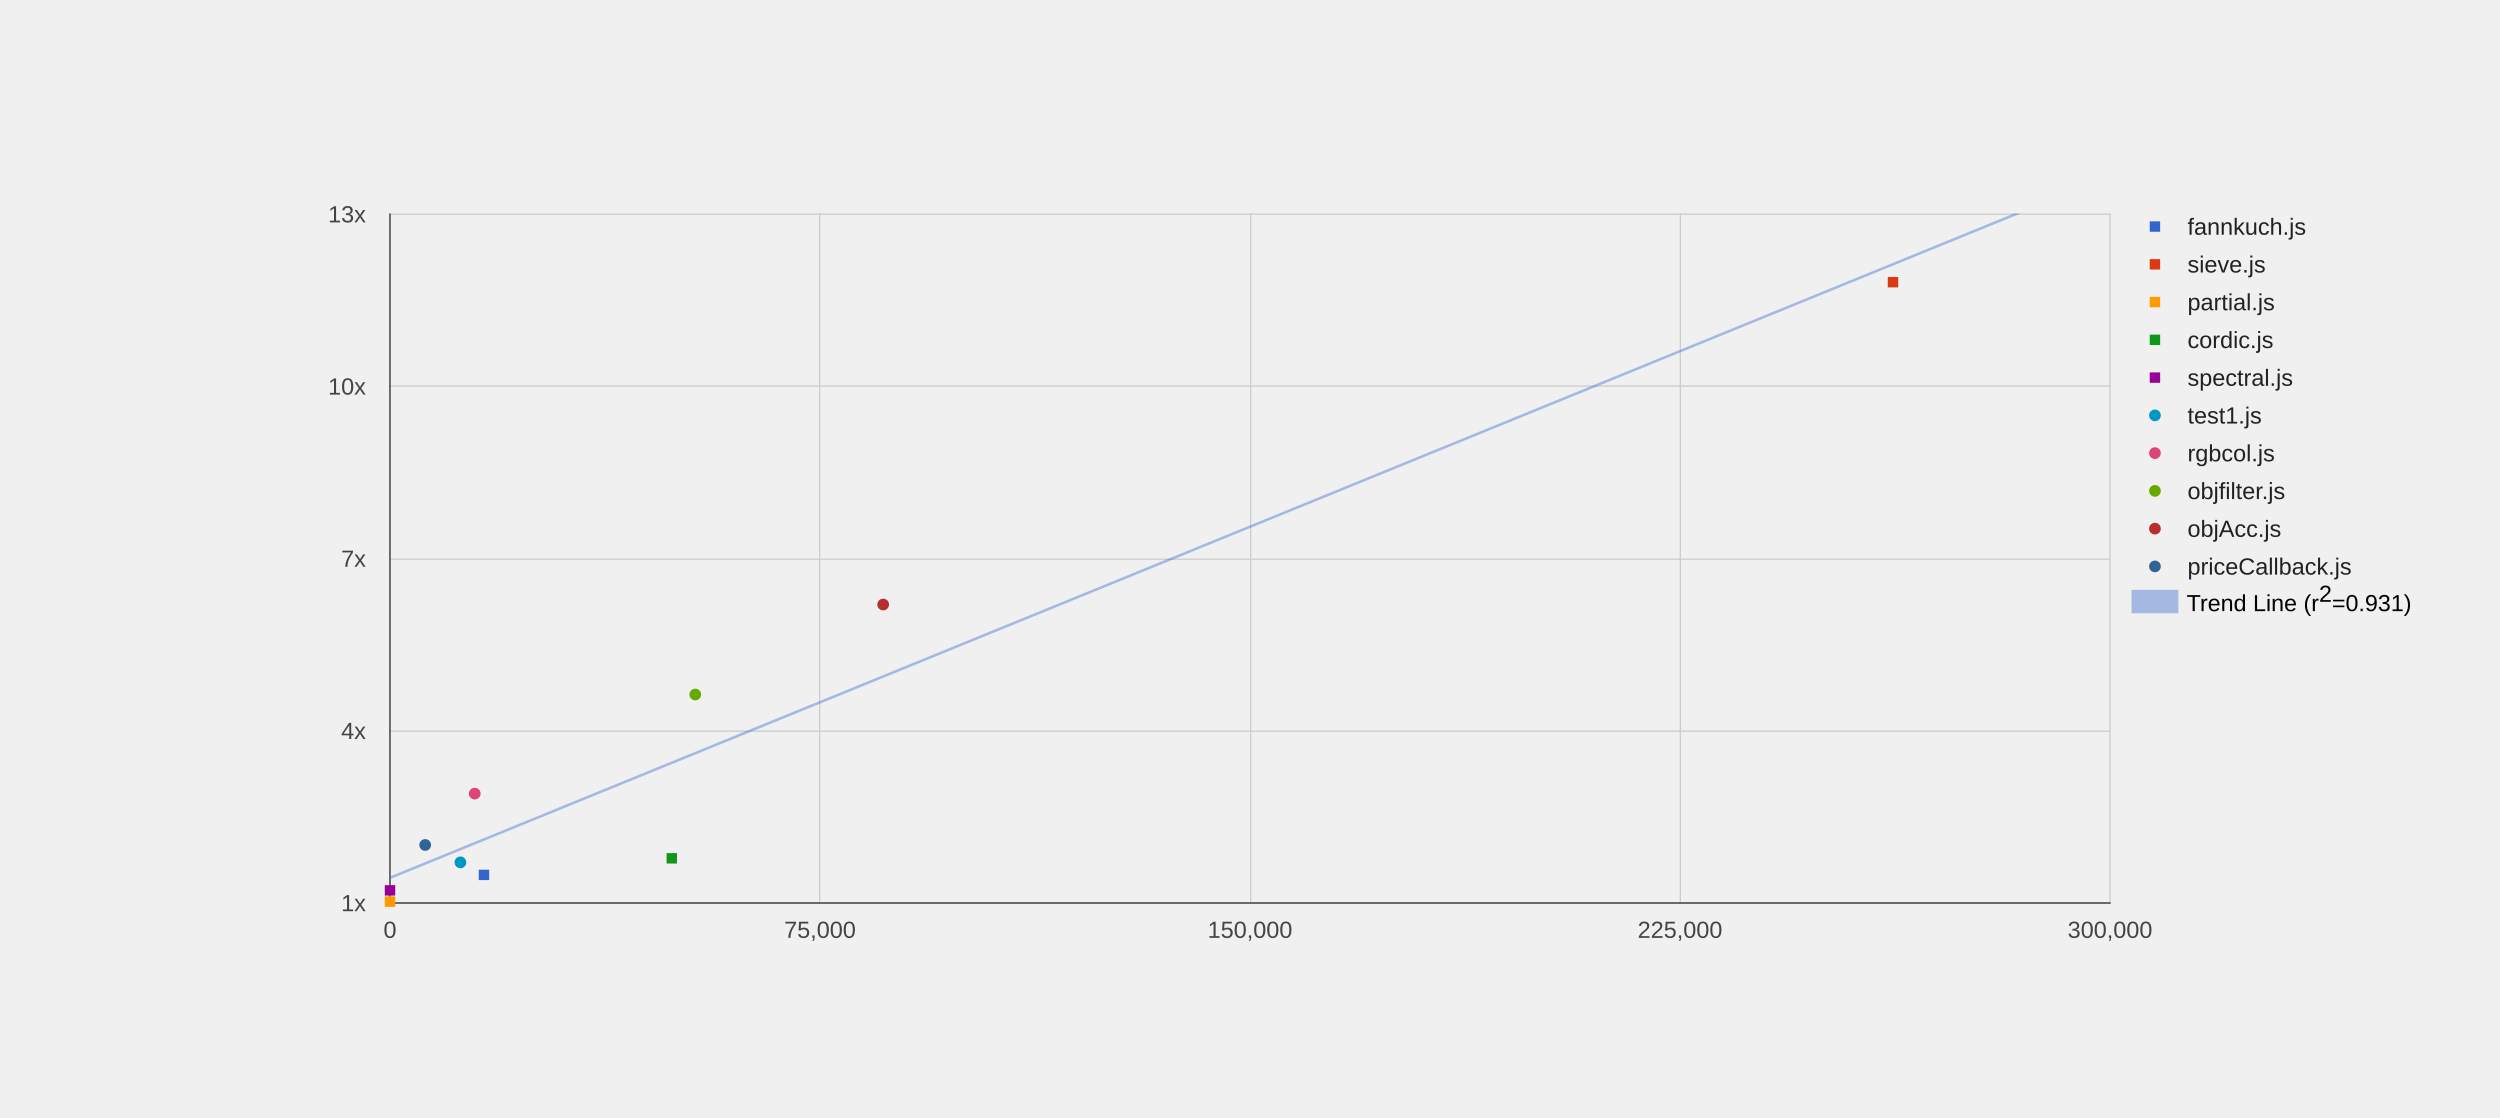
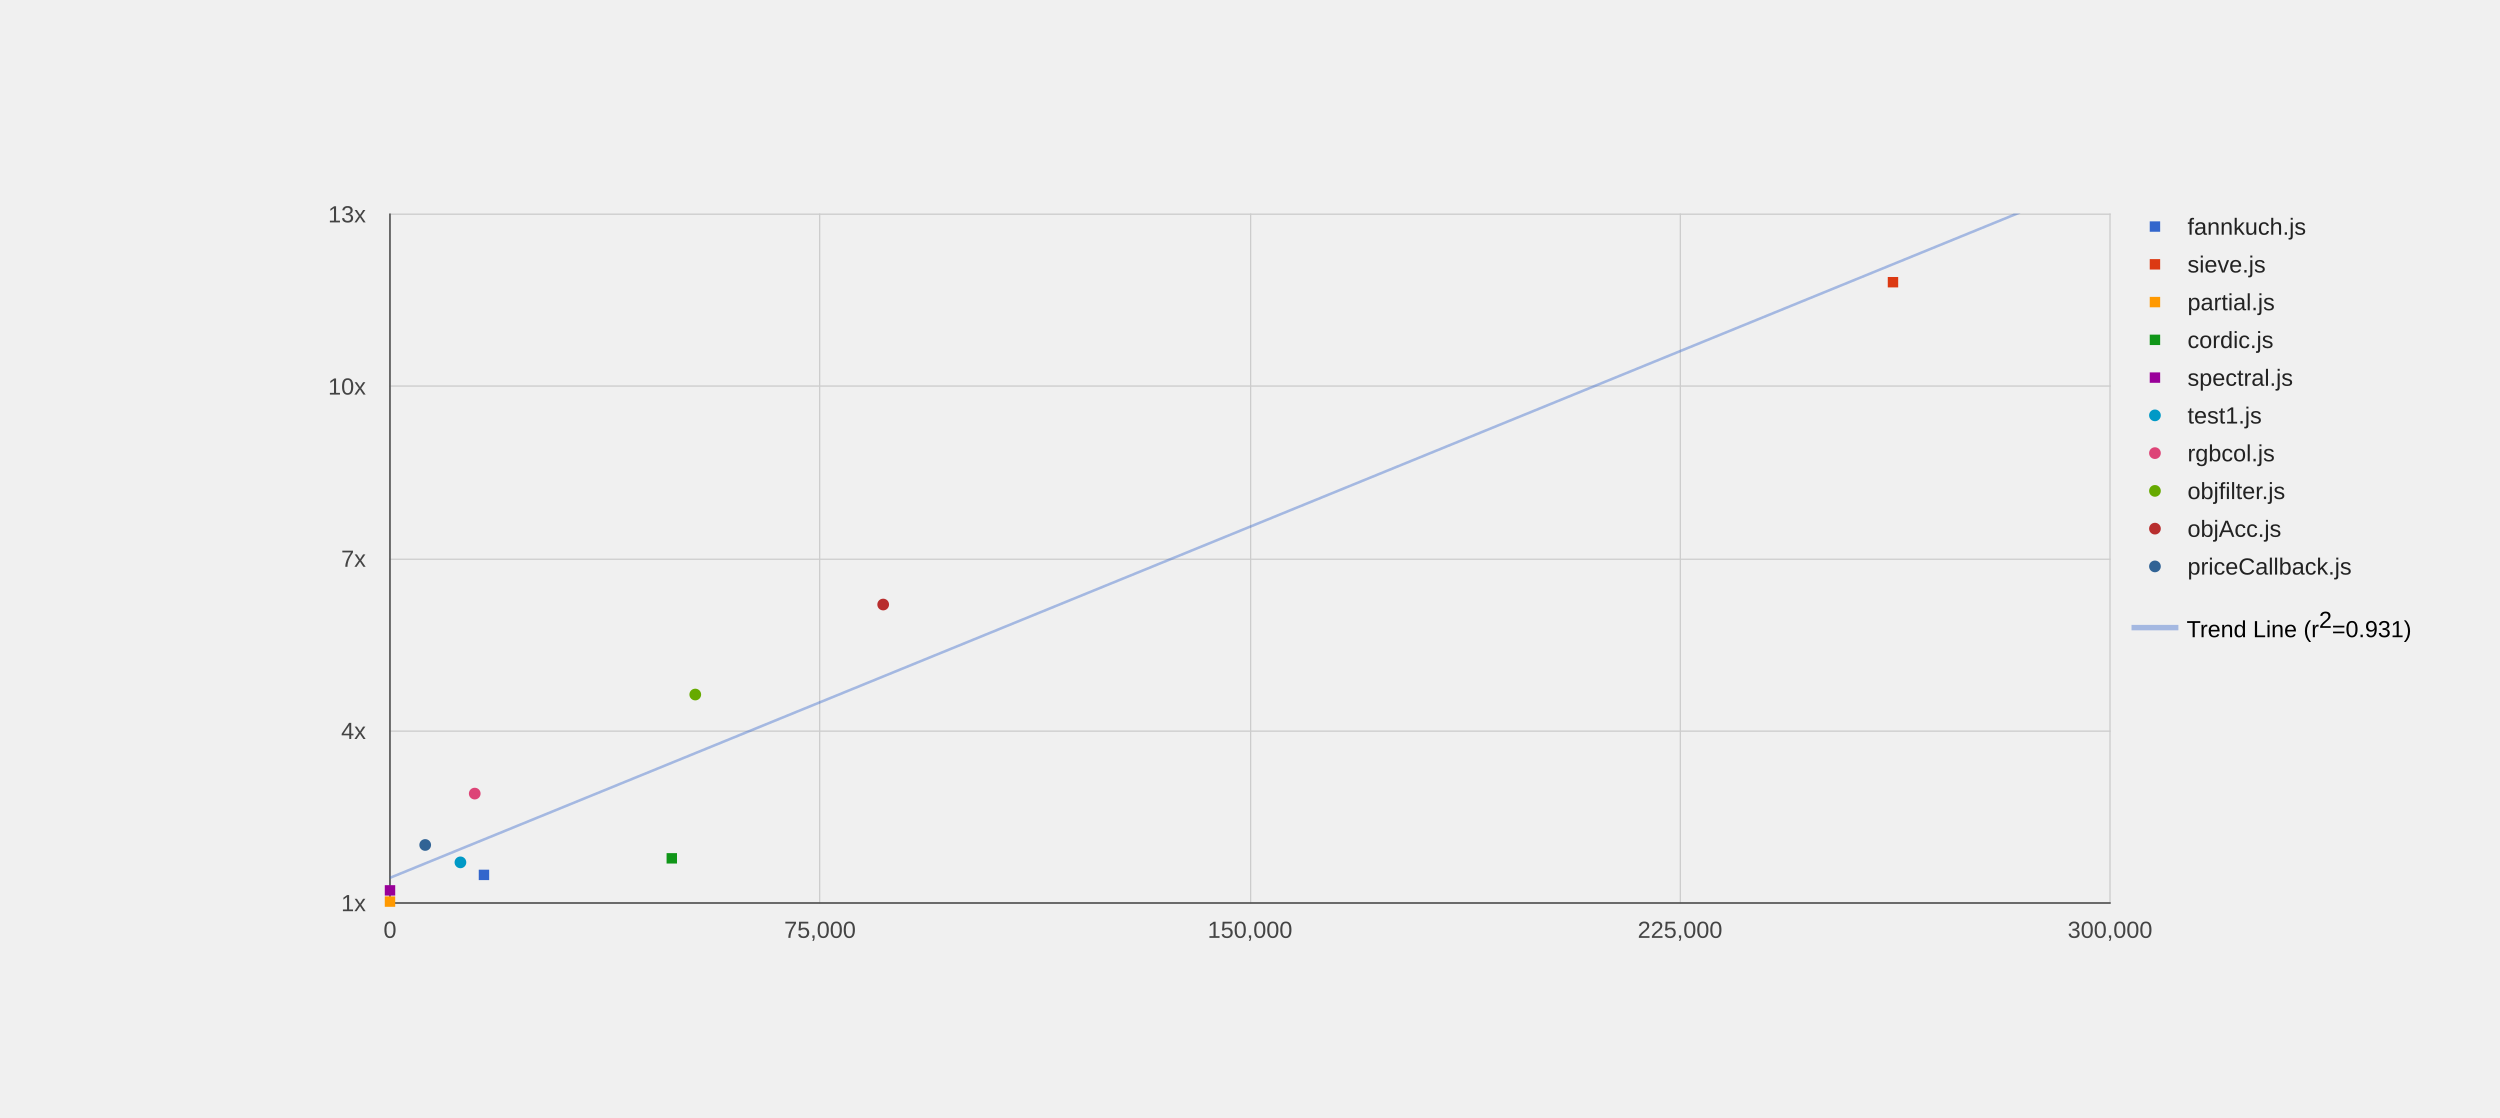
<svg xmlns="http://www.w3.org/2000/svg" width="1920" height="858" aria-label="A chart." style="overflow: hidden;" id="svg5121" version="1.1">
  <defs id="defs">
    <clipPath id="_ABSTRACT_RENDERER_ID_5064">
      <rect x="299" y="164" width="1322" height="530" id="rect5125" />
    </clipPath>
  </defs>
  <rect style="fill:#ffffff;fill-opacity:0;stroke:none;stroke-width:0" id="rect5135" height="71" width="263" y="164" x="1637" />
  <rect x="1637" y="193" width="263" height="42" id="rect5151" style="fill:#ffffff;fill-opacity:0;stroke:none;stroke-width:0" />
-   <rect x="1637" y="453" width="36" height="18" id="rect5159" style="fill:#3366cc;fill-opacity:0.4;stroke:none;stroke-width:0" />
+   <rect x="1637" y="-484.092" width="36" height="4.184" id="rect5159" style="fill:#3366cc;fill-opacity:0.4;stroke:none" transform="scale(1,-1)" />
  <rect style="fill:#ffffff;fill-opacity:0;stroke:none;stroke-width:0" id="rect5163" height="530" width="1322" y="164" x="299" />
  <g id="g5165" clip-path="url(#_ABSTRACT_RENDERER_ID_5064)">
    <g id="g5167">
      <rect style="fill:#cccccc;stroke:none;stroke-width:0" id="rect5169" height="530" width="1" y="164" x="299" />
      <rect style="fill:#cccccc;stroke:none;stroke-width:0" id="rect5171" height="530" width="1" y="164" x="629" />
      <rect style="fill:#cccccc;stroke:none;stroke-width:0" id="rect5173" height="530" width="1" y="164" x="960" />
      <rect style="fill:#cccccc;stroke:none;stroke-width:0" id="rect5175" height="530" width="1" y="164" x="1290" />
      <rect style="fill:#cccccc;stroke:none;stroke-width:0" id="rect5177" height="530" width="1" y="164" x="1620" />
      <rect style="fill:#cccccc;stroke:none;stroke-width:0" id="rect5179" height="1" width="1322" y="693" x="299" />
      <rect style="fill:#cccccc;stroke:none;stroke-width:0" id="rect5181" height="1" width="1322" y="561" x="299" />
      <rect style="fill:#cccccc;stroke:none;stroke-width:0" id="rect5183" height="1" width="1322" y="429" x="299" />
      <rect style="fill:#cccccc;stroke:none;stroke-width:0" id="rect5185" height="1" width="1322" y="296" x="299" />
      <rect style="fill:#cccccc;stroke:none;stroke-width:0" id="rect5187" height="1" width="1322" y="164" x="299" />
    </g>
    <g id="g5189">
      <rect style="fill:#333333;stroke:none;stroke-width:0" id="rect5191" height="530" width="1" y="164" x="299" />
      <rect style="fill:#333333;stroke:none;stroke-width:0" id="rect5193" height="1" width="1322" y="693" x="299" />
    </g>
    <g id="g5195">
      <path style="fill:none;fill-opacity:1;stroke:#3366cc;stroke-width:2;stroke-opacity:0.4" id="path5197" d="m 299.5,674.164 0.009,-0.004 0.009,-0.004 13.52,-5.52 13.52,-5.52 13.525,-5.522 13.525,-5.522 10.991,-4.487 7.085,-2.892 13.114,-5.354 13.114,-5.354 13.114,-5.354 13.114,-5.354 13.114,-5.354 13.114,-5.354 13.114,-5.354 13.114,-5.354 13.114,-5.354 13.114,-5.354 13.114,-5.354 18.036,-7.363 13.12,-5.356 13.12,-5.356 13.12,-5.356 13.12,-5.356 13.12,-5.356 13.12,-5.356 13.12,-5.356 13.12,-5.356 13.12,-5.356 13.12,-5.356 13.12,-5.356 13.144,-5.366 13.144,-5.366 13.144,-5.366 13.144,-5.366 13.144,-5.366 13.144,-5.366 13.144,-5.366 13.144,-5.366 13.144,-5.366 13.144,-5.366 13.144,-5.366 13.144,-5.366 13.144,-5.366 13.144,-5.366 13.144,-5.366 13.144,-5.366 13.144,-5.366 13.144,-5.366 13.144,-5.366 13.144,-5.366 13.144,-5.366 13.144,-5.366 13.144,-5.366 13.144,-5.366 13.145,-5.366 13.144,-5.366 13.145,-5.366 13.145,-5.366 13.144,-5.366 13.145,-5.366 13.145,-5.366 13.145,-5.366 13.144,-5.366 13.145,-5.366 13.145,-5.366 13.144,-5.366 13.145,-5.366 13.145,-5.366 13.145,-5.366 13.144,-5.366 13.145,-5.366 13.145,-5.366 13.145,-5.366 13.144,-5.366 13.145,-5.366 13.145,-5.366 13.144,-5.366 13.145,-5.366 13.145,-5.366 13.145,-5.366 13.144,-5.366 13.145,-5.366 13.145,-5.366 13.145,-5.366 13.144,-5.366 13.145,-5.366 13.145,-5.366 13.144,-5.366 13.145,-5.366 12.822,-5.235 12.822,-5.235 12.822,-5.235 12.822,-5.235 12.822,-5.235 12.823,-5.235 12.822,-5.235 12.822,-5.235 12.822,-5.235 12.822,-5.235 12.822,-5.235 12.822,-5.235 12.822,-5.235" />
    </g>
  </g>
  <g id="g5223">
    <text x="299.5" y="720.3" font-size="18" id="text5225" style="font-size:18px;font-family:Arial;text-anchor:middle;fill:#444444;stroke:none;stroke-width:0">0</text>
  </g>
  <g id="g5227">
    <text x="629.75" y="720.3" font-size="18" id="text5229" style="font-size:18px;font-family:Arial;text-anchor:middle;fill:#444444;stroke:none;stroke-width:0">75,000</text>
  </g>
  <g id="g5231">
    <text x="960" y="720.3" font-size="18" id="text5233" style="font-size:18px;font-family:Arial;text-anchor:middle;fill:#444444;stroke:none;stroke-width:0">150,000</text>
  </g>
  <g id="g5235">
    <text x="1290.25" y="720.3" font-size="18" id="text5237" style="font-size:18px;font-family:Arial;text-anchor:middle;fill:#444444;stroke:none;stroke-width:0">225,000</text>
  </g>
  <g id="g5239">
    <text x="1620.5" y="720.3" font-size="18" id="text5241" style="font-size:18px;font-family:Arial;text-anchor:middle;fill:#444444;stroke:none;stroke-width:0">300,000</text>
  </g>
  <g id="g5243">
    <text x="281" y="699.8" font-size="18" id="text5245" style="font-size:18px;font-family:Arial;text-anchor:end;fill:#444444;stroke:none;stroke-width:0">1x</text>
  </g>
  <g id="g5247">
    <text x="281" y="567.55" font-size="18" id="text5249" style="font-size:18px;font-family:Arial;text-anchor:end;fill:#444444;stroke:none;stroke-width:0">4x</text>
  </g>
  <g id="g5251">
    <text x="281" y="435.3" font-size="18" id="text5253" style="font-size:18px;font-family:Arial;text-anchor:end;fill:#444444;stroke:none;stroke-width:0">7x</text>
  </g>
  <g id="g5255">
    <text x="281" y="303.05" font-size="18" id="text5257" style="font-size:18px;font-family:Arial;text-anchor:end;fill:#444444;stroke:none;stroke-width:0">10x</text>
  </g>
  <g id="g5259">
    <text x="281" y="170.8" font-size="18" id="text5261" style="font-size:18px;font-family:Arial;text-anchor:end;fill:#444444;stroke:none;stroke-width:0">13x</text>
  </g>
  <g id="g5269" />
  <rect id="rect4446" height="279" width="263" y="165" x="1637" style="fill:#ffffff;fill-opacity:0;stroke:none;stroke-width:0" />
  <rect style="fill:#ffffff;fill-opacity:0;stroke:none;stroke-width:0" x="1637" y="165" width="263" height="18" id="rect4450" />
  <g id="g4452" transform="translate(-2,1)">
    <text style="font-size:18px;font-family:Arial;text-anchor:start;fill:#222222;stroke:none;stroke-width:0" x="1682" y="179.3" font-size="18" id="text4454">fannkuch.js</text>
  </g>
  <path style="fill:none;fill-opacity:1;stroke:none;stroke-width:0" d="m 1637,174 36,0" id="path4456" />
  <rect style="fill:#ffffff;fill-opacity:0;stroke:none;stroke-width:0" x="1637" y="194" width="263" height="18" id="rect4462" />
  <g id="g4464" transform="translate(-2,1)">
    <text style="font-size:18px;font-family:Arial;text-anchor:start;fill:#222222;stroke:none;stroke-width:0" x="1682" y="208.3" font-size="18" id="text4466">sieve.js</text>
  </g>
  <path style="fill:none;fill-opacity:1;stroke:none;stroke-width:0" d="m 1637,203 36,0" id="path4468" />
  <rect style="fill:#ffffff;fill-opacity:0;stroke:none;stroke-width:0" x="1637" y="223" width="263" height="18" id="rect4474" />
  <g id="g4476" transform="translate(-2,1)">
    <text style="font-size:18px;font-family:Arial;text-anchor:start;fill:#222222;stroke:none;stroke-width:0" x="1682" y="237.3" font-size="18" id="text4478">partial.js</text>
  </g>
  <path style="fill:none;fill-opacity:1;stroke:none;stroke-width:0" d="m 1637,232 36,0" id="path4480" />
  <rect style="fill:#ffffff;fill-opacity:0;stroke:none;stroke-width:0" x="1637" y="252" width="263" height="18" id="rect4486" />
  <g id="g4488" transform="translate(-2,1)">
    <text style="font-size:18px;font-family:Arial;text-anchor:start;fill:#222222;stroke:none;stroke-width:0" x="1682" y="266.3" font-size="18" id="text4490">cordic.js</text>
  </g>
  <path style="fill:none;fill-opacity:1;stroke:none;stroke-width:0" d="m 1637,261 36,0" id="path4492" />
  <rect style="fill:#ffffff;fill-opacity:0;stroke:none;stroke-width:0" x="1637" y="281" width="263" height="18" id="rect4498" />
  <g id="g4500" transform="translate(-2,1)">
    <text style="font-size:18px;font-family:Arial;text-anchor:start;fill:#222222;stroke:none;stroke-width:0" x="1682" y="295.3" font-size="18" id="text4502">spectral.js</text>
  </g>
  <path style="fill:none;fill-opacity:1;stroke:none;stroke-width:0" d="m 1637,290 36,0" id="path4504" />
  <rect style="fill:#ffffff;fill-opacity:0;stroke:none;stroke-width:0" x="1637" y="310" width="263" height="18" id="rect4510" />
  <g id="g4512" transform="translate(-2,1)">
    <text style="font-size:18px;font-family:Arial;text-anchor:start;fill:#222222;stroke:none;stroke-width:0" x="1682" y="324.3" font-size="18" id="text4514">test1.js</text>
  </g>
  <path style="fill:none;fill-opacity:1;stroke:none;stroke-width:0" d="m 1637,319 36,0" id="path4516" />
  <rect style="fill:#ffffff;fill-opacity:0;stroke:none;stroke-width:0" x="1637" y="339" width="263" height="18" id="rect4522" />
  <g id="g4524" transform="translate(-2,1)">
    <text style="font-size:18px;font-family:Arial;text-anchor:start;fill:#222222;stroke:none;stroke-width:0" x="1682" y="353.3" font-size="18" id="text4526">rgbcol.js</text>
  </g>
  <path style="fill:none;fill-opacity:1;stroke:none;stroke-width:0" d="m 1637,348 36,0" id="path4528" />
  <rect style="fill:#ffffff;fill-opacity:0;stroke:none;stroke-width:0" x="1637" y="368" width="263" height="18" id="rect4534" />
  <g id="g4536" transform="translate(-2,1)">
    <text style="font-size:18px;font-family:Arial;text-anchor:start;fill:#222222;stroke:none;stroke-width:0" x="1682" y="382.3" font-size="18" id="text4538">objfilter.js</text>
  </g>
  <path style="fill:none;fill-opacity:1;stroke:none;stroke-width:0" d="m 1637,377 36,0" id="path4540" />
  <rect style="fill:#ffffff;fill-opacity:0;stroke:none;stroke-width:0" x="1637" y="397" width="263" height="18" id="rect4546" />
  <g id="g4548" transform="translate(-2,1)">
    <text style="font-size:18px;font-family:Arial;text-anchor:start;fill:#222222;stroke:none;stroke-width:0" x="1682" y="411.3" font-size="18" id="text4550">objAcc.js</text>
  </g>
  <path style="fill:none;fill-opacity:1;stroke:none;stroke-width:0" d="m 1637,406 36,0" id="path4552" />
  <rect style="fill:#ffffff;fill-opacity:0;stroke:none;stroke-width:0" x="1637" y="426" width="263" height="18" id="rect4558" />
  <g id="g4560" transform="translate(-2,1)">
    <text style="font-size:18px;font-family:Arial;text-anchor:start;fill:#222222;stroke:none;stroke-width:0" x="1682" y="440.3" font-size="18" id="text4562">priceCallback.js</text>
  </g>
  <path style="fill:none;fill-opacity:1;stroke:none;stroke-width:0" d="m 1637,435 36,0" id="path4564" />
  <g id="layer1" style="display:inline">
    <rect style="fill:#3366cc;fill-opacity:1;stroke:none;stroke-width:1.875;stroke-miterlimit:4;stroke-dasharray:none;stroke-opacity:0.337" id="rect6470" width="8" height="8" x="1651" y="170" />
    <rect style="display:inline;overflow:hidden;fill:#dc3912;fill-opacity:1;stroke:none;stroke-width:1.875;stroke-miterlimit:4;stroke-dasharray:none;stroke-opacity:0.337" id="rect6470-9" width="8" height="8" x="1651" y="199" />
    <rect style="display:inline;overflow:hidden;fill:#ff9900;fill-opacity:1;stroke:none;stroke-width:1.875;stroke-miterlimit:4;stroke-dasharray:none;stroke-opacity:0.337" id="rect6470-2" width="8" height="8" x="1651" y="228" />
    <rect style="display:inline;overflow:hidden;fill:#109618;fill-opacity:1;stroke:none;stroke-width:1.875;stroke-miterlimit:4;stroke-dasharray:none;stroke-opacity:0.337" id="rect6470-98" width="8" height="8" x="1651" y="257" />
    <rect style="display:inline;overflow:hidden;fill:#990099;fill-opacity:1;stroke:none;stroke-width:1.875;stroke-miterlimit:4;stroke-dasharray:none;stroke-opacity:0.337" id="rect6470-4" width="8" height="8" x="1651" y="286" />
    <circle style="overflow:hidden;fill:#0099c6;stroke:none;stroke-width:0" cx="1655" cy="319" id="circle4518-8" r="0" />
    <circle style="overflow:hidden;fill:#dd4477;stroke:none;stroke-width:0" cx="1655" cy="348" id="circle4530-3" r="0" />
    <circle style="overflow:hidden;fill:#66aa00;stroke:none;stroke-width:0" cx="1655" cy="377" id="circle4542-4" r="0" />
    <circle style="overflow:hidden;fill:#b82e2e;stroke:none;stroke-width:0" cx="1655" cy="406" id="circle4554-7" r="0" />
    <circle style="overflow:hidden;fill:#316395;stroke:none;stroke-width:0" cx="1655" cy="435" id="circle4566-5" r="0" />
  </g>
  <g id="layer2" style="display:inline">
    <rect style="display:inline;overflow:hidden;fill:#3366cc;fill-opacity:1;stroke:none;stroke-width:1.875;stroke-miterlimit:4;stroke-dasharray:none;stroke-opacity:0.337" id="rect6470-5" width="8" height="8" x="367.684" y="667.916" />
    <rect style="display:inline;overflow:hidden;fill:#dc3912;fill-opacity:1;stroke:none;stroke-width:1.875;stroke-miterlimit:4;stroke-dasharray:none;stroke-opacity:0.337" id="rect6470-9-9" width="8" height="8" x="1449.807" y="212.729" />
    <rect style="display:inline;overflow:hidden;fill:#ff9900;fill-opacity:1;stroke:none;stroke-width:1.875;stroke-miterlimit:4;stroke-dasharray:none;stroke-opacity:0.337" id="rect6470-2-1" width="8" height="8" x="295.509" y="688.426" />
    <rect style="display:inline;overflow:hidden;fill:#109618;fill-opacity:1;stroke:none;stroke-width:1.875;stroke-miterlimit:4;stroke-dasharray:none;stroke-opacity:0.337" id="rect6470-98-7" width="8" height="8" x="511.933" y="655.199" />
    <rect style="display:inline;overflow:hidden;fill:#990099;fill-opacity:1;stroke:none;stroke-width:1.875;stroke-miterlimit:4;stroke-dasharray:none;stroke-opacity:0.337" id="rect6470-4-5" width="8" height="8" x="295.518" y="679.803" />
    <circle style="display:inline;overflow:hidden;fill:#0099c6;stroke:none;stroke-width:0" cx="353.608" cy="662.297" id="circle4518-8-1" r="4.5" />
    <circle style="display:inline;overflow:hidden;fill:#dd4477;stroke:none;stroke-width:0" cx="364.599" cy="609.482" id="circle4530-3-3" r="4.5" />
    <circle style="display:inline;overflow:hidden;fill:#66aa00;stroke:none;stroke-width:0" cx="533.969" cy="533.404" id="circle4542-4-8" r="4.5" />
    <circle style="display:inline;overflow:hidden;fill:#b82e2e;stroke:none;stroke-width:0" cx="678.284" cy="464.284" id="circle4554-7-7" r="4.5" />
    <circle style="display:inline;overflow:hidden;fill:#316395;stroke:none;stroke-width:0" cx="326.558" cy="648.938" id="circle4566-5-0" r="4.5" />
    <flowRoot xml:space="preserve" id="flowRoot6691" style="font-style:normal;font-weight:normal;font-size:40px;line-height:125%;font-family:sans-serif;letter-spacing:0px;word-spacing:0px;fill:#000000;fill-opacity:1;stroke:none;stroke-width:1px;stroke-linecap:butt;stroke-linejoin:miter;stroke-opacity:1">
      <flowRegion id="flowRegion6693">
        <rect id="rect6695" width="117.647" height="243.137" x="103.529" y="294.863" />
      </flowRegion>
      <flowPara id="flowPara6697">SlowdonLSlowdown</flowPara>
    </flowRoot>
  </g>
  <g id="layer3" style="display:inline">
    <flowRoot xml:space="preserve" id="flowRoot6700" style="font-style:normal;font-weight:normal;font-size:22.5px;line-height:125%;font-family:sans-serif;letter-spacing:0px;word-spacing:0px;fill:#000000;fill-opacity:1;stroke:none;stroke-width:1px;stroke-linecap:butt;stroke-linejoin:miter;stroke-opacity:1" transform="translate(145.8824,36.07843)">
      <flowRegion id="flowRegion6702">
        <rect id="rect6704" width="288.627" height="40.784" x="-47.059" y="324.667" style="font-size:22.5px" />
      </flowRegion>
      <flowPara id="flowPara6706">Slowdown</flowPara>
    </flowRoot>
    <flowRoot xml:space="preserve" id="flowRoot6700-7" style="font-style:normal;font-weight:normal;font-size:22.5px;line-height:125%;font-family:sans-serif;letter-spacing:0px;word-spacing:0px;overflow:hidden;fill:#000000;fill-opacity:1;stroke:none;stroke-width:1px;stroke-linecap:butt;stroke-linejoin:miter;stroke-opacity:1" transform="translate(956.8469,411.0599)">
      <flowRegion id="flowRegion6702-5">
        <rect id="rect6704-8" width="309.02" height="32.941" x="-47.059" y="324.667" style="font-size:22.5px" />
      </flowRegion>
      <flowPara id="flowPara6706-3">Indirect Property Accesses</flowPara>
    </flowRoot>
  </g>
  <circle id="circle4518-8-7" r="4.5" cy="319" cx="1655" style="display:inline;overflow:hidden;fill:#0099c6;stroke:none;stroke-width:0" />
  <circle id="circle4530-3-1" r="4.5" cy="348" cx="1655" style="display:inline;overflow:hidden;fill:#dd4477;stroke:none;stroke-width:0" />
  <circle id="circle4542-4-4" r="4.5" cy="377" cx="1655" style="display:inline;overflow:hidden;fill:#66aa00;stroke:none;stroke-width:0" />
  <circle id="circle4554-7-70" r="4.5" cy="406" cx="1655" style="display:inline;overflow:hidden;fill:#b82e2e;stroke:none;stroke-width:0" />
  <circle id="circle4566-5-7" r="4.5" cy="-435" cx="1655" style="display:inline;overflow:hidden;fill:#316395;stroke:none;stroke-width:0" transform="scale(1,-1)" />
-   <text xml:space="preserve" style="font-style:normal;font-weight:normal;font-size:40px;line-height:125%;font-family:sans-serif;letter-spacing:0px;word-spacing:0px;fill:#000000;fill-opacity:1;stroke:none;stroke-width:1px;stroke-linecap:butt;stroke-linejoin:miter;stroke-opacity:1" x="1679.309" y="469.348" id="text8958">
-     <tspan id="tspan8960" x="1679.309" y="469.348" style="font-style:normal;font-variant:normal;font-weight:normal;font-stretch:normal;font-size:17.875px;font-family:Arial;-inkscape-font-specification:Arial">Trend Line (r<tspan style="font-style:normal;font-variant:normal;font-weight:normal;font-stretch:normal;font-size:17.875px;font-family:Arial;-inkscape-font-specification:Arial;baseline-shift:super" id="tspan8962">2</tspan>=0.931)</tspan>
+   <text xml:space="preserve" style="font-size:40px;font-style:normal;font-weight:normal;line-height:125%;letter-spacing:0px;word-spacing:0px;fill:#000000;fill-opacity:1;stroke:none;font-family:sans-serif" x="1679.309" y="489.348" id="text8958">
+     <tspan id="tspan8960" x="1679.309" y="489.348" style="font-size:17.875px;font-style:normal;font-variant:normal;font-weight:normal;font-stretch:normal;font-family:Arial;-inkscape-font-specification:Arial">Trend Line (r<tspan style="font-size:17.875px;font-style:normal;font-variant:normal;font-weight:normal;font-stretch:normal;baseline-shift:super;font-family:Arial;-inkscape-font-specification:Arial" id="tspan8962">2</tspan>=0.931)</tspan>
  </text>
</svg>
